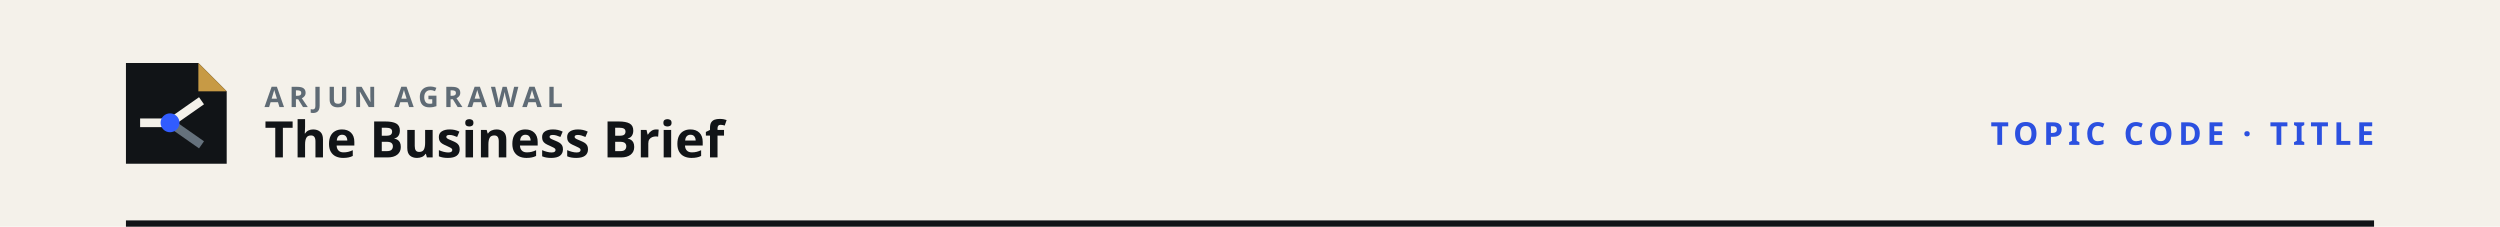
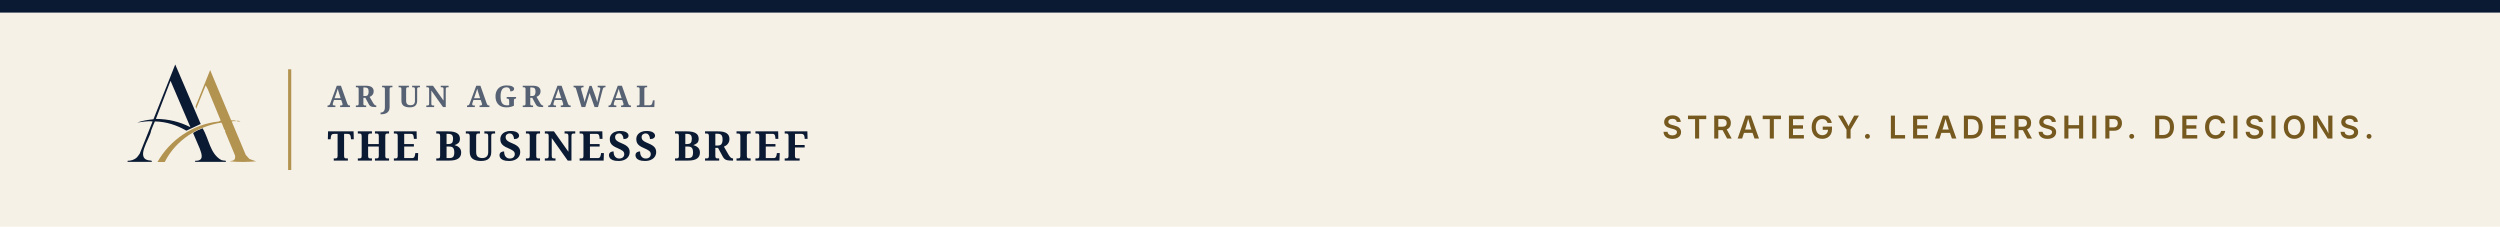
<svg xmlns="http://www.w3.org/2000/svg" viewBox="0 0 794 72" width="794" height="72">
-   <rect width="794" height="72" fill="#F4F1EA" />
-   <g transform="translate(40 20) scale(0.5)">
-     <path d="M0 0H46L64 18V64H0Z" fill="#111417" />
-     <path d="M46 0V18H64Z" fill="#C79A45" />
-     <path d="M28 38L48 52" fill="none" stroke="#65717C" stroke-width="5.5" />
-     <path d="M9 38H28L48 24" fill="none" stroke="#F4F1EA" stroke-width="5.5" />
-     <circle cx="28" cy="38" r="6" fill="#315CFF" />
+   <rect width="794" height="72" fill="#F6F1E7" />
+   <rect width="794" height="4" fill="#0B1A33" />
+   <g transform="translate(40 20) scale(0.11923) translate(-201.2 1.9)">
+     <path fill-rule="evenodd" fill="#0B1A33" d="M380 184.6L397.9 226.4C403 240.3 410.2 259.3 386 258.6L385.2 259.6C385.2 260.4 385.4 261.3 386.2 261.5L466.1 261.6C466.9 261.5 467.4 261.2 467.6 260.4C467.8 259.4 467.1 258.8 466.4 258.4C462.5 258.5 459 257.5 455.5 256.8C424.6 240 422.2 198.7 405.2 172C396.6 175.5 387.6 179.3 380 184.6ZM274.5 148C259.5 149.5 244.6 151.9 231.1 156.8C244.1 155.6 258.6 151.9 272.2 153.9L237.8 239.8C234.8 243.8 232.3 248.2 228.1 251.6C221.6 256.3 214.5 258.6 206 258.6L205.2 259.9C205.3 260.9 205.9 261.4 206.8 261.6L269.4 261.5C270.1 261.1 270.3 260.3 270.2 259.5C270 258.5 269 258.5 268.2 258.2C221.3 256.3 265.6 200 268.2 178.4L273.4 165.1L278.2 153.8C308.7 154.4 337 163.7 362.1 178.5L400.4 160.6L332.5 2.1L274.5 148ZM320 45.6L372.9 169.2C345.1 155 314.8 147.2 281 147.1L320 45.6Z" />
+     <path fill-rule="evenodd" fill="#B39350" d="M495.2 152.2C496.9 154.3 503.8 154.2 506.6 153.4C503.4 152.3 498.9 151.4 495.2 152.2ZM388.4 119.8L413.5 58.1C416 60.5 416.6 64.6 418.9 67.4L452.9 149.8L452.8 152.5C451.3 153.3 449.5 152.5 448.2 154C381.2 160.8 318.7 202.1 285.2 261.9L304.6 261.9C334.1 202.9 393.6 166.5 455.1 157C460 163.1 460.4 173.4 465.8 178.4C465.6 179.3 464.6 179.6 465.2 180.6L491.9 244.8C492.1 248.2 492.5 251.6 490.8 254.5C488.1 257.5 484.6 259.3 480.4 258.9C479.6 258.9 478.8 259.3 479 260.2C500.8 262.5 526.3 262 548 260.1L530.4 253.9C526.5 250.3 523.6 246.3 520.2 242.6L483.1 154.2C486.4 152.6 491 152.9 494.5 153.2C491.7 149.5 485.8 151.7 481.5 150.8L425.5 17L386.9 113C386.5 115.6 387.7 117.7 388.4 119.8Z" />
  </g>
-   <text x="84" y="34" font-family="IBM Plex Mono" font-weight="600" font-size="9" letter-spacing="1.6" fill="#5F6B75">ARJUN AGRAWAL</text>
-   <text x="84" y="50" font-family="Inter Tight" font-weight="700" font-size="16" fill="#111417">The Business Brief</text>
-   <text x="754" y="46" text-anchor="end" font-family="IBM Plex Mono" font-weight="600" font-size="10" letter-spacing="1.6" fill="#2B50E0">TOPIC CODE · TITLE</text>
-   <rect x="40" y="70" width="714" height="2" fill="#111417" />
+   <line x1="92" y1="22" x2="92" y2="54" stroke="#B39350" stroke-width="1" />
+   <text x="104" y="34" font-family="Cinzel, 'Source Serif 4', Georgia, serif" font-size="9.5" font-weight="600" letter-spacing="1.6" fill="#566173">ARJUN AGRAWAL</text>
+   <text x="104" y="51" font-family="Cinzel, 'Source Serif 4', Georgia, serif" font-size="13" font-weight="600" letter-spacing="0.8" fill="#0B1A33">THE BUSINESS BRIEF</text>
+   <text x="754" y="44" text-anchor="end" font-family="Inter, Arial, sans-serif" font-size="10" font-weight="600" letter-spacing="1.4" fill="#76591f">STRATEGY. LEADERSHIP. DECISIONS.</text>
</svg>
